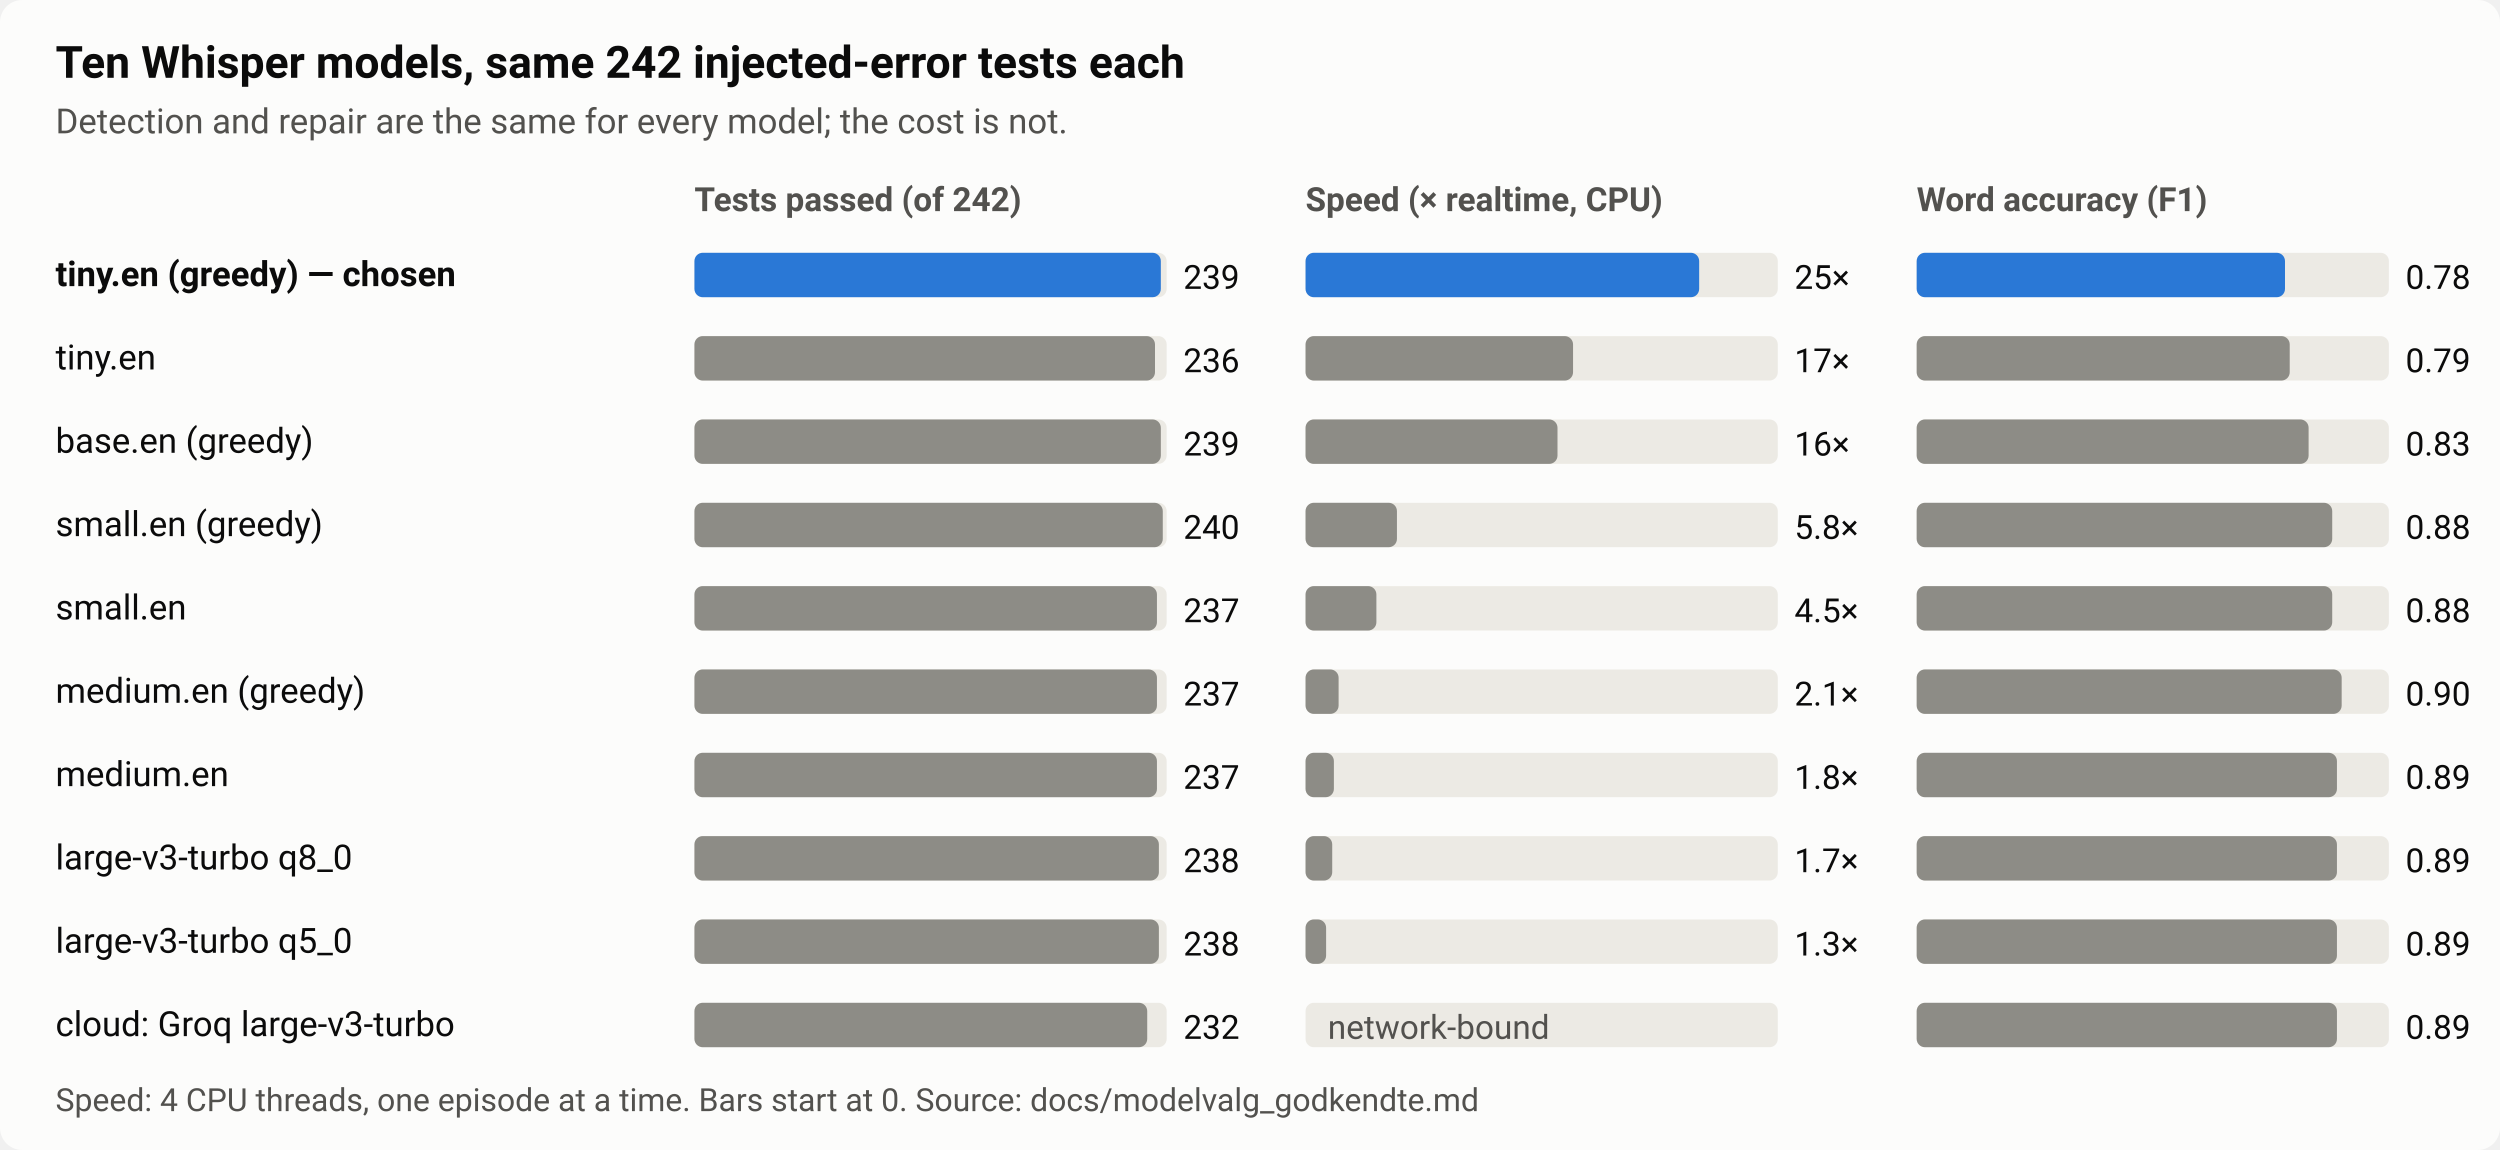
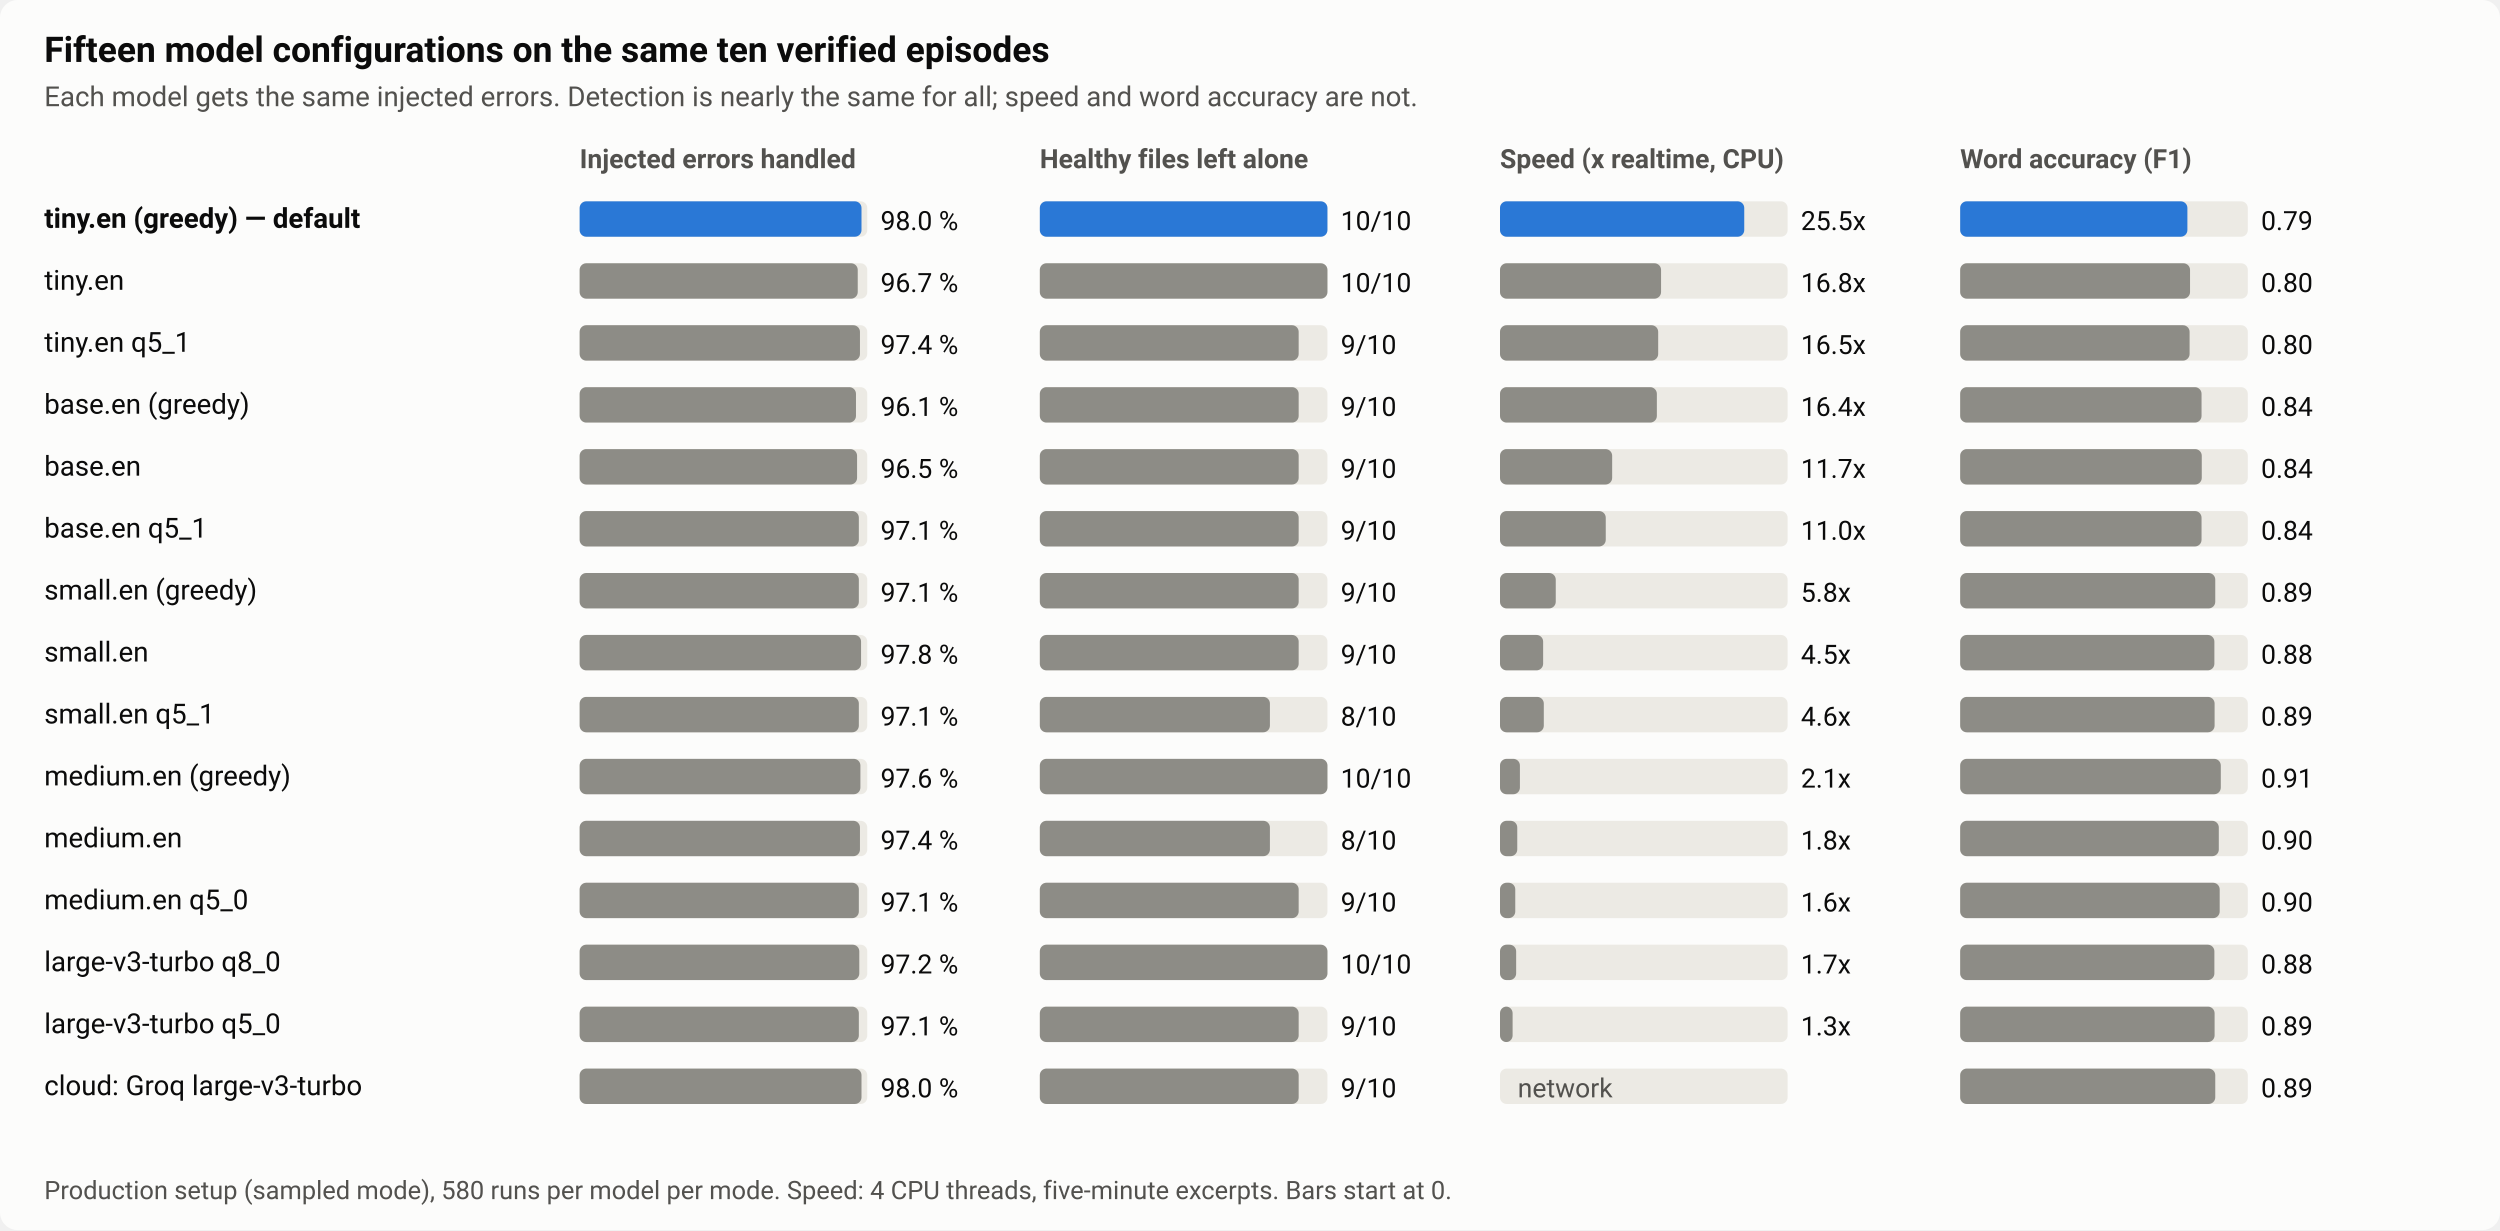
- <svg xmlns="http://www.w3.org/2000/svg" viewBox="0 0 900 414" width="900" height="414" role="img" aria-labelledby="t d">
+ <svg xmlns="http://www.w3.org/2000/svg" viewBox="0 0 1130 556" width="1130" height="556" role="img" aria-labelledby="t d">
  <style>
  .bg{fill:#fcfcfb}.t1{fill:#0b0b0b}.t2{fill:#52514e}.grid{stroke:#e3e2dc}.track{fill:#eceae4}
  .hi{fill:#2a78d6}.lo{fill:#8d8c86}
  @media (prefers-color-scheme: dark){
    .bg{fill:#1a1a19}.t1{fill:#ffffff}.t2{fill:#c3c2b7}.grid{stroke:#3a3a37}.track{fill:#2b2b29}
    .hi{fill:#3987e5}.lo{fill:#8d8c86}}
  text{font-family:system-ui,-apple-system,'Segoe UI',Roboto,sans-serif}
</style>
-   <rect class="bg" width="900" height="414" rx="8" />
-   <text class="t1" x="20" y="28" font-size="16" font-weight="600">Ten Whisper models, same 242 injected-error tests each</text>
-   <text class="t2" x="20" y="48" font-size="12.5">Detection and repair are the same for every model; the cost is not.</text>
-   <text class="t2" x="250" y="76" font-size="12" font-weight="600">Tests passed (of 242)</text>
-   <text class="t2" x="470" y="76" font-size="12" font-weight="600">Speed (× realtime, CPU)</text>
-   <text class="t2" x="690" y="76" font-size="12" font-weight="600">Word accuracy (F1)</text>
-   <text class="t1" x="20" y="103" font-size="12.5" font-weight="600">tiny.en (greedy) — chosen</text>
-   <rect class="track" x="250" y="91" width="170" height="16" rx="3" />
-   <rect class="hi" x="250" y="91" width="167.9" height="16" rx="3" />
-   <text class="t1" x="426" y="104" font-size="12">239</text>
-   <rect class="track" x="470" y="91" width="170" height="16" rx="3" />
-   <rect class="hi" x="470" y="91" width="141.7" height="16" rx="3" />
-   <text class="t1" x="646" y="104" font-size="12">25×</text>
-   <rect class="track" x="690" y="91" width="170" height="16" rx="3" />
-   <rect class="hi" x="690" y="91" width="132.6" height="16" rx="3" />
-   <text class="t1" x="866" y="104" font-size="12">0.78</text>
-   <text class="t1" x="20" y="133" font-size="12.5">tiny.en</text>
-   <rect class="track" x="250" y="121" width="170" height="16" rx="3" />
-   <rect class="lo" x="250" y="121" width="165.8" height="16" rx="3" />
-   <text class="t1" x="426" y="134" font-size="12">236</text>
-   <rect class="track" x="470" y="121" width="170" height="16" rx="3" />
-   <rect class="lo" x="470" y="121" width="96.3" height="16" rx="3" />
-   <text class="t1" x="646" y="134" font-size="12">17×</text>
-   <rect class="track" x="690" y="121" width="170" height="16" rx="3" />
-   <rect class="lo" x="690" y="121" width="134.3" height="16" rx="3" />
-   <text class="t1" x="866" y="134" font-size="12">0.79</text>
-   <text class="t1" x="20" y="163" font-size="12.5">base.en (greedy)</text>
-   <rect class="track" x="250" y="151" width="170" height="16" rx="3" />
-   <rect class="lo" x="250" y="151" width="167.9" height="16" rx="3" />
-   <text class="t1" x="426" y="164" font-size="12">239</text>
-   <rect class="track" x="470" y="151" width="170" height="16" rx="3" />
-   <rect class="lo" x="470" y="151" width="90.7" height="16" rx="3" />
-   <text class="t1" x="646" y="164" font-size="12">16×</text>
-   <rect class="track" x="690" y="151" width="170" height="16" rx="3" />
-   <rect class="lo" x="690" y="151" width="141.1" height="16" rx="3" />
-   <text class="t1" x="866" y="164" font-size="12">0.83</text>
-   <text class="t1" x="20" y="193" font-size="12.5">small.en (greedy)</text>
-   <rect class="track" x="250" y="181" width="170" height="16" rx="3" />
-   <rect class="lo" x="250" y="181" width="168.6" height="16" rx="3" />
-   <text class="t1" x="426" y="194" font-size="12">240</text>
-   <rect class="track" x="470" y="181" width="170" height="16" rx="3" />
-   <rect class="lo" x="470" y="181" width="32.9" height="16" rx="3" />
-   <text class="t1" x="646" y="194" font-size="12">5.8×</text>
-   <rect class="track" x="690" y="181" width="170" height="16" rx="3" />
-   <rect class="lo" x="690" y="181" width="149.6" height="16" rx="3" />
-   <text class="t1" x="866" y="194" font-size="12">0.88</text>
-   <text class="t1" x="20" y="223" font-size="12.5">small.en</text>
-   <rect class="track" x="250" y="211" width="170" height="16" rx="3" />
-   <rect class="lo" x="250" y="211" width="166.5" height="16" rx="3" />
-   <text class="t1" x="426" y="224" font-size="12">237</text>
-   <rect class="track" x="470" y="211" width="170" height="16" rx="3" />
-   <rect class="lo" x="470" y="211" width="25.5" height="16" rx="3" />
-   <text class="t1" x="646" y="224" font-size="12">4.5×</text>
-   <rect class="track" x="690" y="211" width="170" height="16" rx="3" />
-   <rect class="lo" x="690" y="211" width="149.6" height="16" rx="3" />
-   <text class="t1" x="866" y="224" font-size="12">0.88</text>
-   <text class="t1" x="20" y="253" font-size="12.5">medium.en (greedy)</text>
-   <rect class="track" x="250" y="241" width="170" height="16" rx="3" />
-   <rect class="lo" x="250" y="241" width="166.5" height="16" rx="3" />
-   <text class="t1" x="426" y="254" font-size="12">237</text>
-   <rect class="track" x="470" y="241" width="170" height="16" rx="3" />
-   <rect class="lo" x="470" y="241" width="11.9" height="16" rx="3" />
-   <text class="t1" x="646" y="254" font-size="12">2.1×</text>
-   <rect class="track" x="690" y="241" width="170" height="16" rx="3" />
-   <rect class="lo" x="690" y="241" width="153.0" height="16" rx="3" />
-   <text class="t1" x="866" y="254" font-size="12">0.90</text>
-   <text class="t1" x="20" y="283" font-size="12.5">medium.en</text>
-   <rect class="track" x="250" y="271" width="170" height="16" rx="3" />
-   <rect class="lo" x="250" y="271" width="166.5" height="16" rx="3" />
-   <text class="t1" x="426" y="284" font-size="12">237</text>
-   <rect class="track" x="470" y="271" width="170" height="16" rx="3" />
-   <rect class="lo" x="470" y="271" width="10.2" height="16" rx="3" />
-   <text class="t1" x="646" y="284" font-size="12">1.8×</text>
-   <rect class="track" x="690" y="271" width="170" height="16" rx="3" />
-   <rect class="lo" x="690" y="271" width="151.3" height="16" rx="3" />
-   <text class="t1" x="866" y="284" font-size="12">0.89</text>
-   <text class="t1" x="20" y="313" font-size="12.5">large-v3-turbo q8_0</text>
-   <rect class="track" x="250" y="301" width="170" height="16" rx="3" />
-   <rect class="lo" x="250" y="301" width="167.2" height="16" rx="3" />
-   <text class="t1" x="426" y="314" font-size="12">238</text>
-   <rect class="track" x="470" y="301" width="170" height="16" rx="3" />
-   <rect class="lo" x="470" y="301" width="9.6" height="16" rx="3" />
-   <text class="t1" x="646" y="314" font-size="12">1.7×</text>
-   <rect class="track" x="690" y="301" width="170" height="16" rx="3" />
-   <rect class="lo" x="690" y="301" width="151.3" height="16" rx="3" />
-   <text class="t1" x="866" y="314" font-size="12">0.89</text>
-   <text class="t1" x="20" y="343" font-size="12.5">large-v3-turbo q5_0</text>
-   <rect class="track" x="250" y="331" width="170" height="16" rx="3" />
-   <rect class="lo" x="250" y="331" width="167.2" height="16" rx="3" />
-   <text class="t1" x="426" y="344" font-size="12">238</text>
-   <rect class="track" x="470" y="331" width="170" height="16" rx="3" />
-   <rect class="lo" x="470" y="331" width="7.4" height="16" rx="3" />
-   <text class="t1" x="646" y="344" font-size="12">1.3×</text>
-   <rect class="track" x="690" y="331" width="170" height="16" rx="3" />
-   <rect class="lo" x="690" y="331" width="151.3" height="16" rx="3" />
-   <text class="t1" x="866" y="344" font-size="12">0.89</text>
-   <text class="t1" x="20" y="373" font-size="12.5">cloud: Groq large-v3-turbo</text>
-   <rect class="track" x="250" y="361" width="170" height="16" rx="3" />
-   <rect class="lo" x="250" y="361" width="163.0" height="16" rx="3" />
-   <text class="t1" x="426" y="374" font-size="12">232</text>
-   <rect class="track" x="470" y="361" width="170" height="16" rx="3" />
-   <text class="t2" x="478" y="374" font-size="12">network-bound</text>
-   <rect class="track" x="690" y="361" width="170" height="16" rx="3" />
-   <rect class="lo" x="690" y="361" width="151.3" height="16" rx="3" />
-   <text class="t1" x="866" y="374" font-size="12">0.89</text>
-   <text class="t2" x="20" y="400" font-size="11.5">Speed: 4 CPU threads, one episode at a time. Bars start at 0. Source: docs/modelvalg_godkendte.md</text>
+   <rect class="bg" width="1130" height="556" rx="8" />
+   <text class="t1" x="20" y="28" font-size="16" font-weight="600">Fifteen model configurations on the same ten verified episodes</text>
+   <text class="t2" x="20" y="48" font-size="12.5">Each model gets the same injected errors. Detection is nearly the same for all; speed and word accuracy are not.</text>
+   <text class="t2" x="262" y="76" font-size="12" font-weight="600">Injected errors handled</text>
+   <text class="t2" x="470" y="76" font-size="12" font-weight="600">Healthy files left alone</text>
+   <text class="t2" x="678" y="76" font-size="12" font-weight="600">Speed (x realtime, CPU)</text>
+   <text class="t2" x="886" y="76" font-size="12" font-weight="600">Word accuracy (F1)</text>
+   <text class="t1" x="20" y="103" font-size="12.5" font-weight="600">tiny.en (greedy) — default</text>
+   <rect class="track" x="262" y="91" width="130" height="16" rx="3" />
+   <rect class="hi" x="262" y="91" width="127.4" height="16" rx="3" />
+   <text class="t1" x="398" y="104" font-size="12">98.0 %</text>
+   <rect class="track" x="470" y="91" width="130" height="16" rx="3" />
+   <rect class="hi" x="470" y="91" width="130.0" height="16" rx="3" />
+   <text class="t1" x="606" y="104" font-size="12">10/10</text>
+   <rect class="track" x="678" y="91" width="130" height="16" rx="3" />
+   <rect class="hi" x="678" y="91" width="110.4" height="16" rx="3" />
+   <text class="t1" x="814" y="104" font-size="12">25.5x</text>
+   <rect class="track" x="886" y="91" width="130" height="16" rx="3" />
+   <rect class="hi" x="886" y="91" width="102.7" height="16" rx="3" />
+   <text class="t1" x="1022" y="104" font-size="12">0.79</text>
+   <text class="t1" x="20" y="131" font-size="12.5">tiny.en</text>
+   <rect class="track" x="262" y="119" width="130" height="16" rx="3" />
+   <rect class="lo" x="262" y="119" width="125.7" height="16" rx="3" />
+   <text class="t1" x="398" y="132" font-size="12">96.7 %</text>
+   <rect class="track" x="470" y="119" width="130" height="16" rx="3" />
+   <rect class="lo" x="470" y="119" width="130.0" height="16" rx="3" />
+   <text class="t1" x="606" y="132" font-size="12">10/10</text>
+   <rect class="track" x="678" y="119" width="130" height="16" rx="3" />
+   <rect class="lo" x="678" y="119" width="72.8" height="16" rx="3" />
+   <text class="t1" x="814" y="132" font-size="12">16.8x</text>
+   <rect class="track" x="886" y="119" width="130" height="16" rx="3" />
+   <rect class="lo" x="886" y="119" width="103.9" height="16" rx="3" />
+   <text class="t1" x="1022" y="132" font-size="12">0.80</text>
+   <text class="t1" x="20" y="159" font-size="12.5">tiny.en q5_1</text>
+   <rect class="track" x="262" y="147" width="130" height="16" rx="3" />
+   <rect class="lo" x="262" y="147" width="126.7" height="16" rx="3" />
+   <text class="t1" x="398" y="160" font-size="12">97.4 %</text>
+   <rect class="track" x="470" y="147" width="130" height="16" rx="3" />
+   <rect class="lo" x="470" y="147" width="117.0" height="16" rx="3" />
+   <text class="t1" x="606" y="160" font-size="12">9/10</text>
+   <rect class="track" x="678" y="147" width="130" height="16" rx="3" />
+   <rect class="lo" x="678" y="147" width="71.5" height="16" rx="3" />
+   <text class="t1" x="814" y="160" font-size="12">16.5x</text>
+   <rect class="track" x="886" y="147" width="130" height="16" rx="3" />
+   <rect class="lo" x="886" y="147" width="103.7" height="16" rx="3" />
+   <text class="t1" x="1022" y="160" font-size="12">0.80</text>
+   <text class="t1" x="20" y="187" font-size="12.5">base.en (greedy)</text>
+   <rect class="track" x="262" y="175" width="130" height="16" rx="3" />
+   <rect class="lo" x="262" y="175" width="124.9" height="16" rx="3" />
+   <text class="t1" x="398" y="188" font-size="12">96.1 %</text>
+   <rect class="track" x="470" y="175" width="130" height="16" rx="3" />
+   <rect class="lo" x="470" y="175" width="117.0" height="16" rx="3" />
+   <text class="t1" x="606" y="188" font-size="12">9/10</text>
+   <rect class="track" x="678" y="175" width="130" height="16" rx="3" />
+   <rect class="lo" x="678" y="175" width="70.9" height="16" rx="3" />
+   <text class="t1" x="814" y="188" font-size="12">16.4x</text>
+   <rect class="track" x="886" y="175" width="130" height="16" rx="3" />
+   <rect class="lo" x="886" y="175" width="109.1" height="16" rx="3" />
+   <text class="t1" x="1022" y="188" font-size="12">0.84</text>
+   <text class="t1" x="20" y="215" font-size="12.5">base.en</text>
+   <rect class="track" x="262" y="203" width="130" height="16" rx="3" />
+   <rect class="lo" x="262" y="203" width="125.4" height="16" rx="3" />
+   <text class="t1" x="398" y="216" font-size="12">96.5 %</text>
+   <rect class="track" x="470" y="203" width="130" height="16" rx="3" />
+   <rect class="lo" x="470" y="203" width="117.0" height="16" rx="3" />
+   <text class="t1" x="606" y="216" font-size="12">9/10</text>
+   <rect class="track" x="678" y="203" width="130" height="16" rx="3" />
+   <rect class="lo" x="678" y="203" width="50.7" height="16" rx="3" />
+   <text class="t1" x="814" y="216" font-size="12">11.7x</text>
+   <rect class="track" x="886" y="203" width="130" height="16" rx="3" />
+   <rect class="lo" x="886" y="203" width="109.2" height="16" rx="3" />
+   <text class="t1" x="1022" y="216" font-size="12">0.84</text>
+   <text class="t1" x="20" y="243" font-size="12.5">base.en q5_1</text>
+   <rect class="track" x="262" y="231" width="130" height="16" rx="3" />
+   <rect class="lo" x="262" y="231" width="126.2" height="16" rx="3" />
+   <text class="t1" x="398" y="244" font-size="12">97.1 %</text>
+   <rect class="track" x="470" y="231" width="130" height="16" rx="3" />
+   <rect class="lo" x="470" y="231" width="117.0" height="16" rx="3" />
+   <text class="t1" x="606" y="244" font-size="12">9/10</text>
+   <rect class="track" x="678" y="231" width="130" height="16" rx="3" />
+   <rect class="lo" x="678" y="231" width="47.8" height="16" rx="3" />
+   <text class="t1" x="814" y="244" font-size="12">11.0x</text>
+   <rect class="track" x="886" y="231" width="130" height="16" rx="3" />
+   <rect class="lo" x="886" y="231" width="109.1" height="16" rx="3" />
+   <text class="t1" x="1022" y="244" font-size="12">0.84</text>
+   <text class="t1" x="20" y="271" font-size="12.5">small.en (greedy)</text>
+   <rect class="track" x="262" y="259" width="130" height="16" rx="3" />
+   <rect class="lo" x="262" y="259" width="126.2" height="16" rx="3" />
+   <text class="t1" x="398" y="272" font-size="12">97.1 %</text>
+   <rect class="track" x="470" y="259" width="130" height="16" rx="3" />
+   <rect class="lo" x="470" y="259" width="117.0" height="16" rx="3" />
+   <text class="t1" x="606" y="272" font-size="12">9/10</text>
+   <rect class="track" x="678" y="259" width="130" height="16" rx="3" />
+   <rect class="lo" x="678" y="259" width="25.2" height="16" rx="3" />
+   <text class="t1" x="814" y="272" font-size="12">5.8x</text>
+   <rect class="track" x="886" y="259" width="130" height="16" rx="3" />
+   <rect class="lo" x="886" y="259" width="115.3" height="16" rx="3" />
+   <text class="t1" x="1022" y="272" font-size="12">0.89</text>
+   <text class="t1" x="20" y="299" font-size="12.5">small.en</text>
+   <rect class="track" x="262" y="287" width="130" height="16" rx="3" />
+   <rect class="lo" x="262" y="287" width="127.2" height="16" rx="3" />
+   <text class="t1" x="398" y="300" font-size="12">97.8 %</text>
+   <rect class="track" x="470" y="287" width="130" height="16" rx="3" />
+   <rect class="lo" x="470" y="287" width="117.0" height="16" rx="3" />
+   <text class="t1" x="606" y="300" font-size="12">9/10</text>
+   <rect class="track" x="678" y="287" width="130" height="16" rx="3" />
+   <rect class="lo" x="678" y="287" width="19.5" height="16" rx="3" />
+   <text class="t1" x="814" y="300" font-size="12">4.5x</text>
+   <rect class="track" x="886" y="287" width="130" height="16" rx="3" />
+   <rect class="lo" x="886" y="287" width="114.9" height="16" rx="3" />
+   <text class="t1" x="1022" y="300" font-size="12">0.88</text>
+   <text class="t1" x="20" y="327" font-size="12.5">small.en q5_1</text>
+   <rect class="track" x="262" y="315" width="130" height="16" rx="3" />
+   <rect class="lo" x="262" y="315" width="126.2" height="16" rx="3" />
+   <text class="t1" x="398" y="328" font-size="12">97.1 %</text>
+   <rect class="track" x="470" y="315" width="130" height="16" rx="3" />
+   <rect class="lo" x="470" y="315" width="104.0" height="16" rx="3" />
+   <text class="t1" x="606" y="328" font-size="12">8/10</text>
+   <rect class="track" x="678" y="315" width="130" height="16" rx="3" />
+   <rect class="lo" x="678" y="315" width="19.8" height="16" rx="3" />
+   <text class="t1" x="814" y="328" font-size="12">4.6x</text>
+   <rect class="track" x="886" y="315" width="130" height="16" rx="3" />
+   <rect class="lo" x="886" y="315" width="115.0" height="16" rx="3" />
+   <text class="t1" x="1022" y="328" font-size="12">0.89</text>
+   <text class="t1" x="20" y="355" font-size="12.5">medium.en (greedy)</text>
+   <rect class="track" x="262" y="343" width="130" height="16" rx="3" />
+   <rect class="lo" x="262" y="343" width="126.9" height="16" rx="3" />
+   <text class="t1" x="398" y="356" font-size="12">97.6 %</text>
+   <rect class="track" x="470" y="343" width="130" height="16" rx="3" />
+   <rect class="lo" x="470" y="343" width="130.0" height="16" rx="3" />
+   <text class="t1" x="606" y="356" font-size="12">10/10</text>
+   <rect class="track" x="678" y="343" width="130" height="16" rx="3" />
+   <rect class="lo" x="678" y="343" width="9.0" height="16" rx="3" />
+   <text class="t1" x="814" y="356" font-size="12">2.1x</text>
+   <rect class="track" x="886" y="343" width="130" height="16" rx="3" />
+   <rect class="lo" x="886" y="343" width="117.8" height="16" rx="3" />
+   <text class="t1" x="1022" y="356" font-size="12">0.91</text>
+   <text class="t1" x="20" y="383" font-size="12.5">medium.en</text>
+   <rect class="track" x="262" y="371" width="130" height="16" rx="3" />
+   <rect class="lo" x="262" y="371" width="126.7" height="16" rx="3" />
+   <text class="t1" x="398" y="384" font-size="12">97.4 %</text>
+   <rect class="track" x="470" y="371" width="130" height="16" rx="3" />
+   <rect class="lo" x="470" y="371" width="104.0" height="16" rx="3" />
+   <text class="t1" x="606" y="384" font-size="12">8/10</text>
+   <rect class="track" x="678" y="371" width="130" height="16" rx="3" />
+   <rect class="lo" x="678" y="371" width="7.8" height="16" rx="3" />
+   <text class="t1" x="814" y="384" font-size="12">1.8x</text>
+   <rect class="track" x="886" y="371" width="130" height="16" rx="3" />
+   <rect class="lo" x="886" y="371" width="116.9" height="16" rx="3" />
+   <text class="t1" x="1022" y="384" font-size="12">0.90</text>
+   <text class="t1" x="20" y="411" font-size="12.5">medium.en q5_0</text>
+   <rect class="track" x="262" y="399" width="130" height="16" rx="3" />
+   <rect class="lo" x="262" y="399" width="126.2" height="16" rx="3" />
+   <text class="t1" x="398" y="412" font-size="12">97.1 %</text>
+   <rect class="track" x="470" y="399" width="130" height="16" rx="3" />
+   <rect class="lo" x="470" y="399" width="117.0" height="16" rx="3" />
+   <text class="t1" x="606" y="412" font-size="12">9/10</text>
+   <rect class="track" x="678" y="399" width="130" height="16" rx="3" />
+   <rect class="lo" x="678" y="399" width="6.9" height="16" rx="3" />
+   <text class="t1" x="814" y="412" font-size="12">1.6x</text>
+   <rect class="track" x="886" y="399" width="130" height="16" rx="3" />
+   <rect class="lo" x="886" y="399" width="117.3" height="16" rx="3" />
+   <text class="t1" x="1022" y="412" font-size="12">0.90</text>
+   <text class="t1" x="20" y="439" font-size="12.5">large-v3-turbo q8_0</text>
+   <rect class="track" x="262" y="427" width="130" height="16" rx="3" />
+   <rect class="lo" x="262" y="427" width="126.4" height="16" rx="3" />
+   <text class="t1" x="398" y="440" font-size="12">97.2 %</text>
+   <rect class="track" x="470" y="427" width="130" height="16" rx="3" />
+   <rect class="lo" x="470" y="427" width="130.0" height="16" rx="3" />
+   <text class="t1" x="606" y="440" font-size="12">10/10</text>
+   <rect class="track" x="678" y="427" width="130" height="16" rx="3" />
+   <rect class="lo" x="678" y="427" width="7.3" height="16" rx="3" />
+   <text class="t1" x="814" y="440" font-size="12">1.7x</text>
+   <rect class="track" x="886" y="427" width="130" height="16" rx="3" />
+   <rect class="lo" x="886" y="427" width="114.9" height="16" rx="3" />
+   <text class="t1" x="1022" y="440" font-size="12">0.88</text>
+   <text class="t1" x="20" y="467" font-size="12.5">large-v3-turbo q5_0</text>
+   <rect class="track" x="262" y="455" width="130" height="16" rx="3" />
+   <rect class="lo" x="262" y="455" width="126.2" height="16" rx="3" />
+   <text class="t1" x="398" y="468" font-size="12">97.1 %</text>
+   <rect class="track" x="470" y="455" width="130" height="16" rx="3" />
+   <rect class="lo" x="470" y="455" width="117.0" height="16" rx="3" />
+   <text class="t1" x="606" y="468" font-size="12">9/10</text>
+   <rect class="track" x="678" y="455" width="130" height="16" rx="3" />
+   <rect class="lo" x="678" y="455" width="5.7" height="16" rx="3" />
+   <text class="t1" x="814" y="468" font-size="12">1.3x</text>
+   <rect class="track" x="886" y="455" width="130" height="16" rx="3" />
+   <rect class="lo" x="886" y="455" width="115.0" height="16" rx="3" />
+   <text class="t1" x="1022" y="468" font-size="12">0.89</text>
+   <text class="t1" x="20" y="495" font-size="12.5">cloud: Groq large-v3-turbo</text>
+   <rect class="track" x="262" y="483" width="130" height="16" rx="3" />
+   <rect class="lo" x="262" y="483" width="127.4" height="16" rx="3" />
+   <text class="t1" x="398" y="496" font-size="12">98.0 %</text>
+   <rect class="track" x="470" y="483" width="130" height="16" rx="3" />
+   <rect class="lo" x="470" y="483" width="117.0" height="16" rx="3" />
+   <text class="t1" x="606" y="496" font-size="12">9/10</text>
+   <rect class="track" x="678" y="483" width="130" height="16" rx="3" />
+   <text class="t2" x="686" y="496" font-size="12">network</text>
+   <rect class="track" x="886" y="483" width="130" height="16" rx="3" />
+   <rect class="lo" x="886" y="483" width="115.3" height="16" rx="3" />
+   <text class="t1" x="1022" y="496" font-size="12">0.89</text>
+   <text class="t2" x="20" y="542" font-size="11.5">Production setup (sampled mode), 580 runs per model per mode. Speed: 4 CPU threads, five-minute excerpts. Bars start at 0.</text>
</svg>
